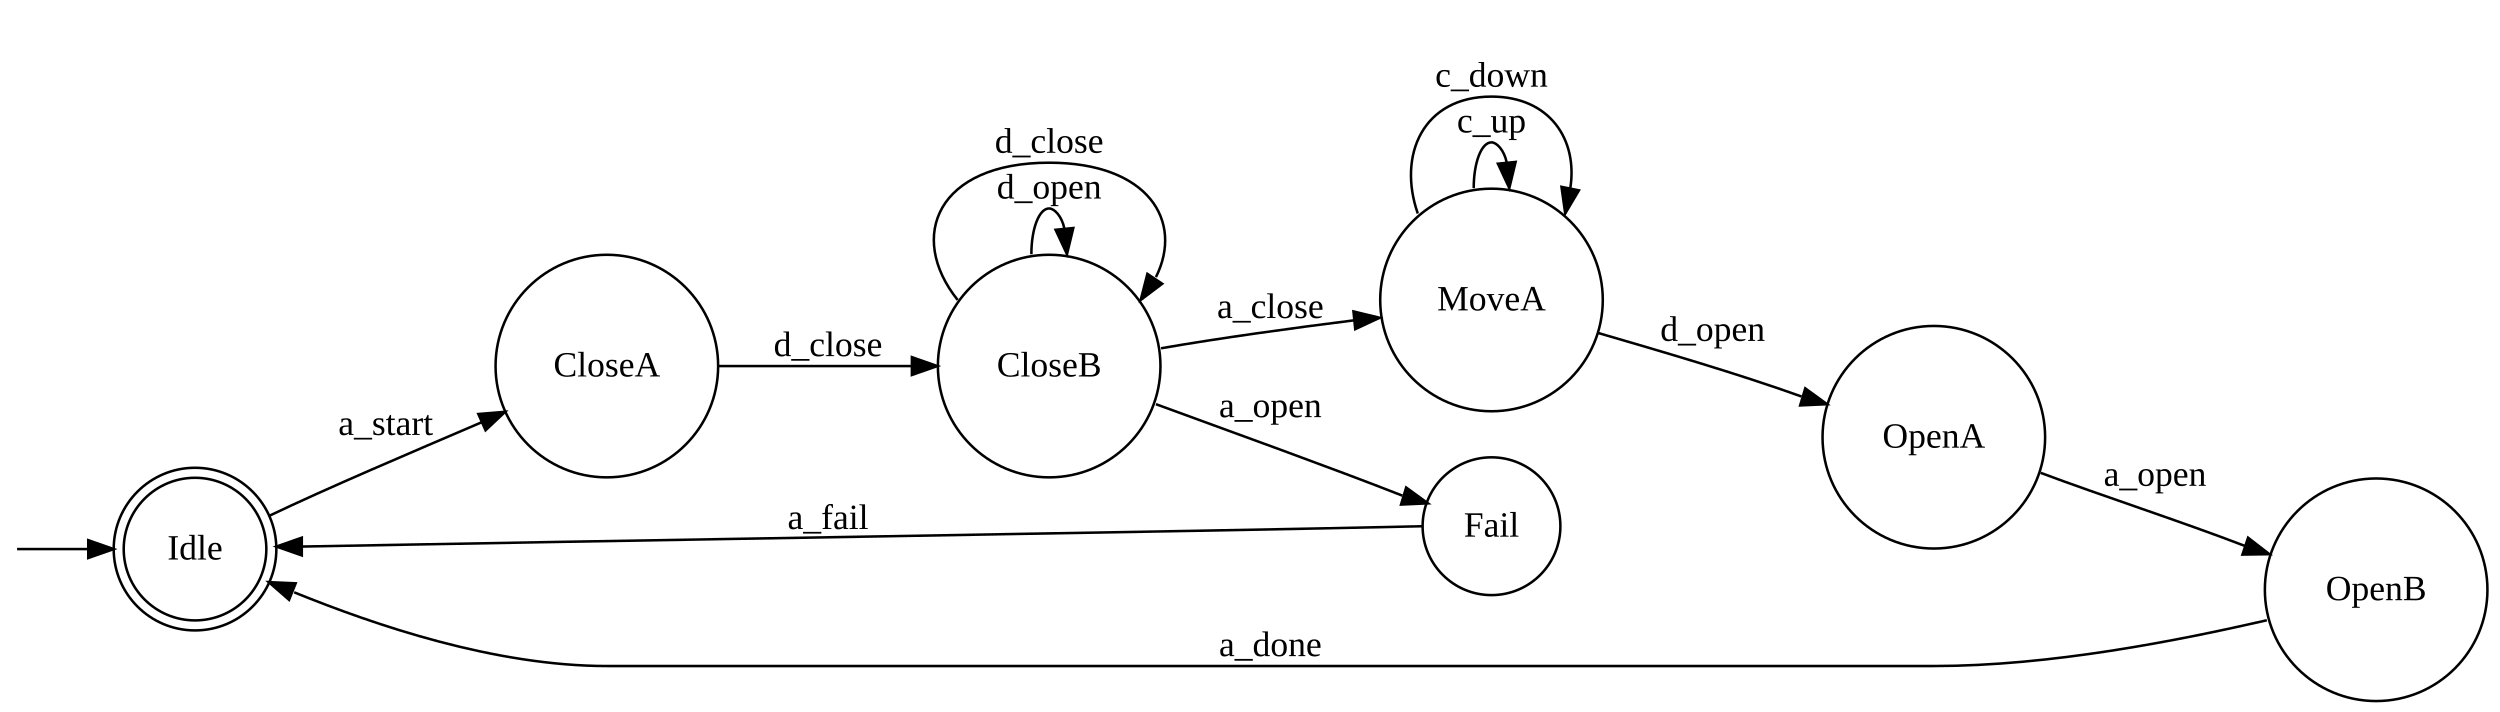
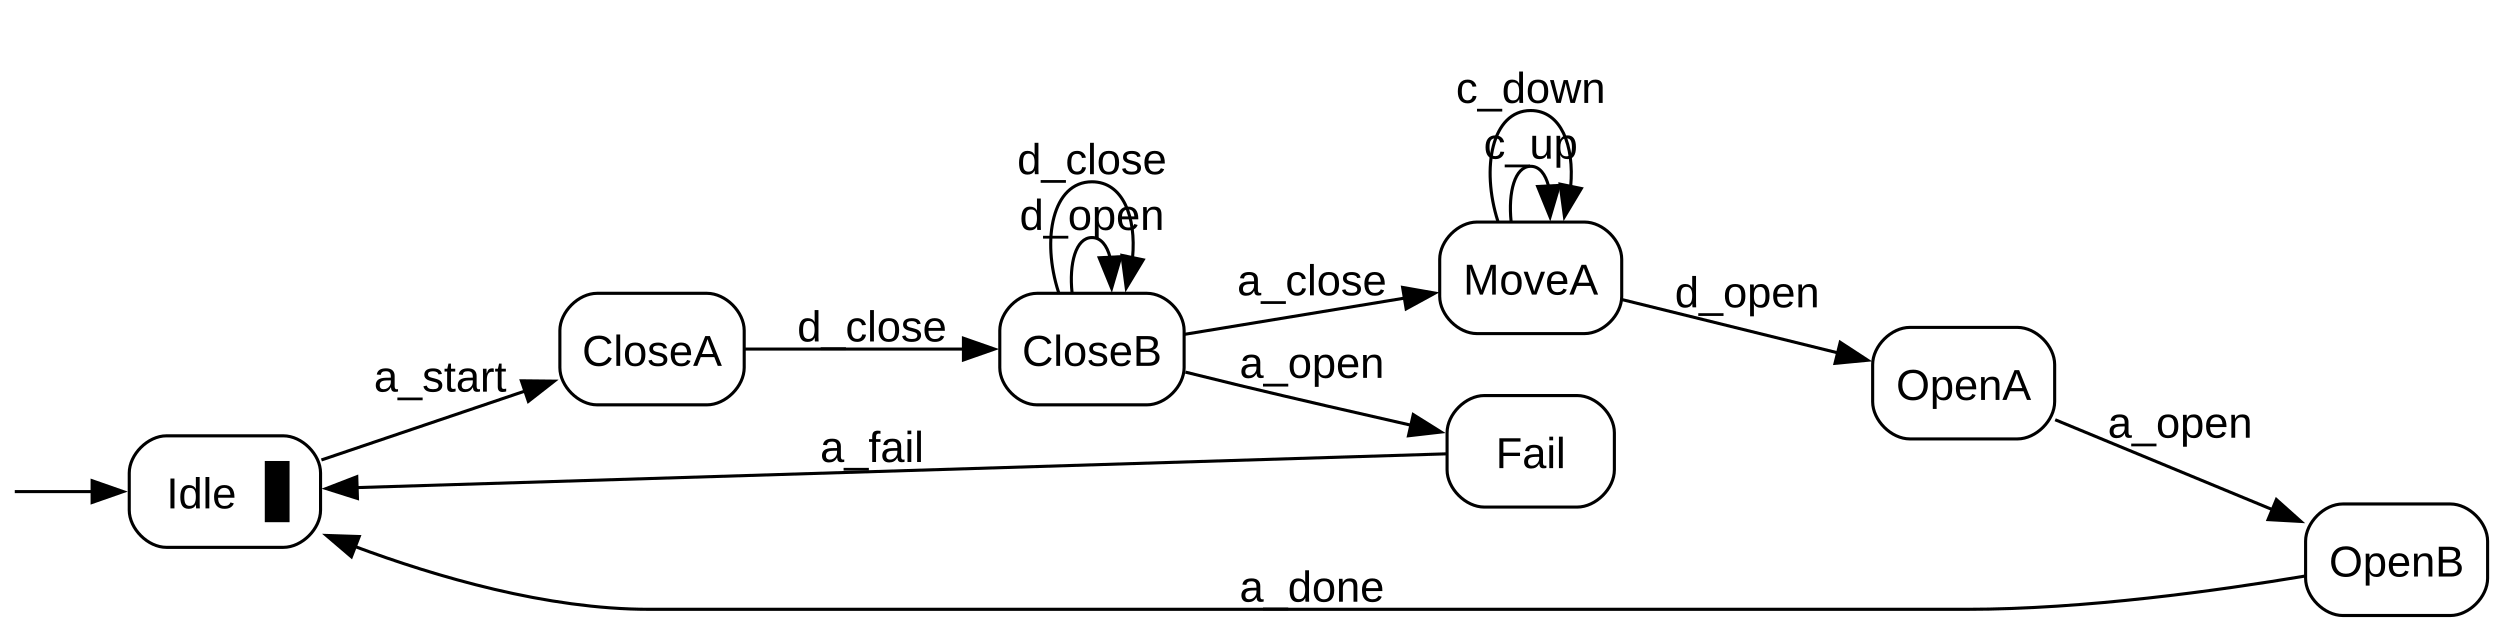
- <svg xmlns="http://www.w3.org/2000/svg" width="720pt" height="205pt" viewBox="0.00 0.00 720.00 205.30">
-   <g id="graph0" class="graph" transform="scale(0.733198 0.733198) rotate(0) translate(4 276)">
-     <polygon style="fill:none;stroke:none;" points="-4,4 -4,-276 978,-276 978,4 -4,4" />
-     <g id="node1" class="node" />
+ <svg xmlns="http://www.w3.org/2000/svg" width="720pt" height="181pt" viewBox="0.00 0.00 720.00 180.68">
+   <g id="graph0" class="graph" transform="scale(0.892226 0.892226) rotate(0) translate(4 198.5)">
+     <g id="node1" class="node">
+ </g>
+     <g id="node2" class="node">
+       <path fill="none" stroke="black" d="M87.47,-58C87.47,-58 49.72,-58 49.72,-58 43.72,-58 37.72,-52 37.72,-46 37.72,-46 37.72,-34 37.72,-34 37.72,-28 43.72,-22 49.72,-22 49.72,-22 87.47,-22 87.47,-22 93.47,-22 99.47,-28 99.47,-34 99.47,-34 99.47,-46 99.47,-46 99.47,-52 93.47,-58 87.47,-58" />
+       <text text-anchor="start" x="49.72" y="-34.58" font-family="Arial" font-size="14.00">Idle</text>
+       <polygon fill="black" stroke="none" points="81.47,-30.12 81.47,-49.88 89.47,-49.88 89.47,-30.12 81.47,-30.12" />
+     </g>
+     <g id="edge1" class="edge">
+       <path fill="none" stroke="black" d="M0.77,-40C1.6,-40 12.92,-40 26.02,-40" />
+       <polygon fill="black" stroke="black" points="25.74,-43.5 35.74,-40 25.74,-36.5 25.74,-43.5" />
+     </g>
    <g id="node3" class="node">
-       <ellipse style="fill:none;stroke:black;" cx="72" cy="-60" rx="28.052" ry="28.052" />
-       <ellipse style="fill:none;stroke:black;" cx="72" cy="-60" rx="31.99" ry="31.99" />
-       <text text-anchor="middle" x="72" y="-55.9" style="font-family:Times New Roman;font-size:14.00;">Idle</text>
+       <path fill="none" stroke="black" d="M224.22,-104C224.22,-104 188.72,-104 188.72,-104 182.72,-104 176.72,-98 176.72,-92 176.72,-92 176.72,-80 176.72,-80 176.72,-74 182.72,-68 188.72,-68 188.72,-68 224.22,-68 224.22,-68 230.22,-68 236.22,-74 236.22,-80 236.22,-80 236.22,-92 236.22,-92 236.22,-98 230.22,-104 224.22,-104" />
+       <text text-anchor="middle" x="206.47" y="-80.58" font-family="Arial" font-size="14.00">CloseA</text>
    </g>
    <g id="edge2" class="edge">
-       <path style="fill:none;stroke:black;" d="M2,-60C5,-60 17,-60 30,-60" />
-       <polygon style="fill:black;stroke:black;" points="30,-63.5 40,-60 30,-56.5 30,-63.5" />
+       <path fill="none" stroke="black" d="M99.75,-50.21C119.1,-56.76 144.45,-65.34 165.47,-72.46" />
+       <polygon fill="black" stroke="black" points="164.3,-75.76 174.9,-75.65 166.55,-69.13 164.3,-75.76" />
+       <text text-anchor="middle" x="138.1" y="-72.26" font-family="Arial" font-size="14.00">a_start</text>
    </g>
    <g id="node4" class="node">
-       <ellipse style="fill:none;stroke:black;" cx="234" cy="-132" rx="43.778" ry="43.778" />
-       <text text-anchor="middle" x="234" y="-127.9" style="font-family:Times New Roman;font-size:14.00;">CloseA</text>
+       <path fill="none" stroke="black" d="M366.22,-104C366.22,-104 330.72,-104 330.72,-104 324.72,-104 318.72,-98 318.72,-92 318.72,-92 318.72,-80 318.72,-80 318.72,-74 324.72,-68 330.72,-68 330.72,-68 366.22,-68 366.22,-68 372.22,-68 378.22,-74 378.22,-80 378.22,-80 378.22,-92 378.22,-92 378.22,-98 372.22,-104 366.22,-104" />
+       <text text-anchor="middle" x="348.47" y="-80.58" font-family="Arial" font-size="14.00">CloseB</text>
+     </g>
+     <g id="edge3" class="edge">
+       <path fill="none" stroke="black" d="M236.48,-86C256.94,-86 284.61,-86 307.21,-86" />
+       <polygon fill="black" stroke="black" points="306.99,-89.5 316.99,-86 306.99,-82.5 306.99,-89.5" />
+       <text text-anchor="middle" x="277.47" y="-88.45" font-family="Arial" font-size="14.00">d_close</text>
+     </g>
+     <g id="edge6" class="edge">
+       <path fill="none" stroke="black" d="M342.05,-104.15C341.06,-113.54 343.2,-122 348.47,-122 351.35,-122 353.3,-119.47 354.31,-115.64" />
+       <polygon fill="black" stroke="black" points="357.8,-115.83 354.82,-105.66 350.81,-115.47 357.8,-115.83" />
+       <text text-anchor="middle" x="348.47" y="-124.45" font-family="Arial" font-size="14.00">d_open</text>
+     </g>
+     <g id="edge7" class="edge">
+       <path fill="none" stroke="black" d="M337.71,-104.26C332.12,-121.4 335.71,-140 348.47,-140 358.44,-140 362.81,-128.65 361.58,-115.51" />
+       <polygon fill="black" stroke="black" points="365.01,-114.81 359.54,-105.74 358.16,-116.24 365.01,-114.81" />
+       <text text-anchor="middle" x="348.47" y="-142.45" font-family="Arial" font-size="14.00">d_close</text>
+     </g>
+     <g id="node5" class="node">
+       <path fill="none" stroke="black" d="M505.1,-71C505.1,-71 475.1,-71 475.1,-71 469.1,-71 463.1,-65 463.1,-59 463.1,-59 463.1,-47 463.1,-47 463.1,-41 469.1,-35 475.1,-35 475.1,-35 505.1,-35 505.1,-35 511.1,-35 517.1,-41 517.1,-47 517.1,-47 517.1,-59 517.1,-59 517.1,-65 511.1,-71 505.1,-71" />
+       <text text-anchor="middle" x="490.1" y="-47.58" font-family="Arial" font-size="14.00">Fail</text>
+     </g>
+     <g id="edge5" class="edge">
+       <path fill="none" stroke="black" d="M378.62,-78.57C384.45,-77.12 390.52,-75.62 396.22,-74.25 414.38,-69.89 434.6,-65.24 451.52,-61.41" />
+       <polygon fill="black" stroke="black" points="452.18,-64.85 461.16,-59.23 450.64,-58.02 452.18,-64.85" />
+       <text text-anchor="middle" x="419.47" y="-76.7" font-family="Arial" font-size="14.00">a_open</text>
+     </g>
+     <g id="node6" class="node">
+       <path fill="none" stroke="black" d="M507.47,-127C507.47,-127 472.72,-127 472.72,-127 466.72,-127 460.72,-121 460.72,-115 460.72,-115 460.72,-103 460.72,-103 460.72,-97 466.72,-91 472.72,-91 472.72,-91 507.47,-91 507.47,-91 513.47,-91 519.47,-97 519.47,-103 519.47,-103 519.47,-115 519.47,-115 519.47,-121 513.47,-127 507.47,-127" />
+       <text text-anchor="middle" x="490.1" y="-103.58" font-family="Arial" font-size="14.00">MoveA</text>
    </g>
    <g id="edge4" class="edge">
-       <path style="fill:none;stroke:black;" d="M101,-73C124,-84 157,-98 185,-110" />
-       <polygon style="fill:black;stroke:black;" points="183.44,-113.137 194,-114 186.283,-106.74 183.44,-113.137" />
-       <text text-anchor="middle" x="147" y="-104.9" style="font-family:Times New Roman;font-size:14.00;">a_start</text>
+       <path fill="none" stroke="black" d="M378.4,-90.77C398.94,-94.15 426.78,-98.73 449.39,-102.46" />
+       <polygon fill="black" stroke="black" points="448.75,-105.9 459.19,-104.07 449.89,-98.99 448.75,-105.9" />
+       <text text-anchor="middle" x="419.47" y="-103.35" font-family="Arial" font-size="14.00">a_close</text>
    </g>
-     <g id="node5" class="node">
-       <ellipse style="fill:none;stroke:black;" cx="408" cy="-132" rx="43.778" ry="43.778" />
-       <text text-anchor="middle" x="408" y="-127.9" style="font-family:Times New Roman;font-size:14.00;">CloseB</text>
+     <g id="edge8" class="edge">
+       <path fill="none" stroke="black" d="M462.75,-52.18C391.93,-49.99 197,-43.95 111.13,-41.29" />
+       <polygon fill="black" stroke="black" points="111.38,-37.79 101.28,-40.98 111.16,-44.79 111.38,-37.79" />
+       <text text-anchor="middle" x="277.47" y="-49.55" font-family="Arial" font-size="14.00">a_fail</text>
    </g>
-     <g id="edge6" class="edge">
-       <path style="fill:none;stroke:black;" d="M278,-132C301,-132 330,-132 354,-132" />
-       <polygon style="fill:black;stroke:black;" points="354,-135.5 364,-132 354,-128.5 354,-135.5" />
-       <text text-anchor="middle" x="321" y="-135.9" style="font-family:Times New Roman;font-size:14.00;">d_close</text>
+     <g id="edge10" class="edge">
+       <path fill="none" stroke="black" d="M483.77,-127.15C482.8,-136.54 484.91,-145 490.1,-145 492.93,-145 494.85,-142.47 495.84,-138.64" />
+       <polygon fill="black" stroke="black" points="499.34,-138.83 496.34,-128.66 492.34,-138.48 499.34,-138.83" />
+       <text text-anchor="middle" x="490.1" y="-147.45" font-family="Arial" font-size="14.00">c_up</text>
+     </g>
+     <g id="edge11" class="edge">
+       <path fill="none" stroke="black" d="M479.5,-127.26C474.01,-144.4 477.54,-163 490.1,-163 499.9,-163 504.21,-151.65 503,-138.51" />
+       <polygon fill="black" stroke="black" points="506.43,-137.83 500.99,-128.74 499.58,-139.24 506.43,-137.83" />
+       <text text-anchor="middle" x="490.1" y="-165.45" font-family="Arial" font-size="14.00">c_down</text>
+     </g>
+     <g id="node7" class="node">
+       <path fill="none" stroke="black" d="M647.22,-93C647.22,-93 612.47,-93 612.47,-93 606.47,-93 600.47,-87 600.47,-81 600.47,-81 600.47,-69 600.47,-69 600.47,-63 606.47,-57 612.47,-57 612.47,-57 647.22,-57 647.22,-57 653.22,-57 659.22,-63 659.22,-69 659.22,-69 659.22,-81 659.22,-81 659.22,-87 653.22,-93 647.22,-93" />
+       <text text-anchor="middle" x="629.85" y="-69.58" font-family="Arial" font-size="14.00">OpenA</text>
+     </g>
+     <g id="edge9" class="edge">
+       <path fill="none" stroke="black" d="M519.64,-101.96C539.77,-96.99 567,-90.26 589.23,-84.78" />
+       <polygon fill="black" stroke="black" points="590,-88.19 598.87,-82.4 588.32,-81.4 590,-88.19" />
+       <text text-anchor="middle" x="559.97" y="-99.48" font-family="Arial" font-size="14.00">d_open</text>
+     </g>
+     <g id="node8" class="node">
+       <path fill="none" stroke="black" d="M786.97,-36C786.97,-36 752.22,-36 752.22,-36 746.22,-36 740.22,-30 740.22,-24 740.22,-24 740.22,-12 740.22,-12 740.22,-6 746.22,0 752.22,0 752.22,0 786.97,0 786.97,0 792.97,0 798.97,-6 798.97,-12 798.97,-12 798.97,-24 798.97,-24 798.97,-30 792.97,-36 786.97,-36" />
+       <text text-anchor="middle" x="769.6" y="-12.57" font-family="Arial" font-size="14.00">OpenB</text>
    </g>
    <g id="edge12" class="edge">
-       <path style="fill:none;stroke:black;" d="M401,-176C401,-186 404,-194 408,-194 410,-194 413,-191 414,-186" />
-       <polygon style="fill:black;stroke:black;" points="417.488,-186.299 415,-176 410.522,-185.602 417.488,-186.299" />
-       <text text-anchor="middle" x="408" y="-197.9" style="font-family:Times New Roman;font-size:14.00;">d_open</text>
+       <path fill="none" stroke="black" d="M659.39,-63.19C679.7,-54.78 707.25,-43.38 729.59,-34.14" />
+       <polygon fill="black" stroke="black" points="730.79,-37.43 738.69,-30.37 728.11,-30.96 730.79,-37.43" />
+       <text text-anchor="middle" x="699.72" y="-57.39" font-family="Arial" font-size="14.00">a_open</text>
    </g>
-     <g id="edge14" class="edge">
-       <path style="fill:none;stroke:black;" d="M372,-158C352,-183 364,-212 408,-212 447,-212 461,-189 450,-167" />
-       <polygon style="fill:black;stroke:black;" points="452.459,-164.379 444,-158 446.635,-168.262 452.459,-164.379" />
-       <text text-anchor="middle" x="408" y="-215.9" style="font-family:Times New Roman;font-size:14.00;">d_close</text>
-     </g>
-     <g id="node6" class="node">
-       <ellipse style="fill:none;stroke:black;" cx="582" cy="-69" rx="27.1" ry="27.1" />
-       <text text-anchor="middle" x="582" y="-64.9" style="font-family:Times New Roman;font-size:14.00;">Fail</text>
-     </g>
-     <g id="edge10" class="edge">
-       <path style="fill:none;stroke:black;" d="M450,-117C480,-106 519,-92 547,-81" />
-       <polygon style="fill:black;stroke:black;" points="548.427,-84.226 557,-78 546.416,-77.521 548.427,-84.226" />
-       <text text-anchor="middle" x="495" y="-111.9" style="font-family:Times New Roman;font-size:14.00;">a_open</text>
-     </g>
-     <g id="node7" class="node">
-       <ellipse style="fill:none;stroke:black;" cx="582" cy="-158" rx="43.778" ry="43.778" />
-       <text text-anchor="middle" x="582" y="-153.9" style="font-family:Times New Roman;font-size:14.00;">MoveA</text>
-     </g>
-     <g id="edge8" class="edge">
-       <path style="fill:none;stroke:black;" d="M452,-139C475,-143 504,-147 528,-150" />
-       <polygon style="fill:black;stroke:black;" points="527.701,-153.488 538,-151 528.398,-146.522 527.701,-153.488" />
-       <text text-anchor="middle" x="495" y="-150.9" style="font-family:Times New Roman;font-size:14.00;">a_close</text>
-     </g>
-     <g id="edge16" class="edge">
-       <path style="fill:none;stroke:black;" d="M555,-69C471,-67 216,-63 114,-61" />
-       <polygon style="fill:black;stroke:black;" points="114,-57.5 104,-61 114,-64.5 114,-57.5" />
-       <text text-anchor="middle" x="321" y="-67.9" style="font-family:Times New Roman;font-size:14.00;">a_fail</text>
-     </g>
-     <g id="edge22" class="edge">
-       <path style="fill:none;stroke:black;" d="M553,-192C545,-215 555,-238 582,-238 605,-238 616,-221 613,-202" />
-       <polygon style="fill:black;stroke:black;" points="616.393,-201.119 611,-192 609.529,-202.492 616.393,-201.119" />
-       <text text-anchor="middle" x="582" y="-241.9" style="font-family:Times New Roman;font-size:14.00;">c_down</text>
-     </g>
-     <g id="edge20" class="edge">
-       <path style="fill:none;stroke:black;" d="M575,-202C575,-212 578,-220 582,-220 584,-220 587,-217 588,-212" />
-       <polygon style="fill:black;stroke:black;" points="591.488,-212.299 589,-202 584.522,-211.602 591.488,-212.299" />
-       <text text-anchor="middle" x="582" y="-223.9" style="font-family:Times New Roman;font-size:14.00;">c_up</text>
-     </g>
-     <g id="node8" class="node">
-       <ellipse style="fill:none;stroke:black;" cx="756" cy="-104" rx="43.778" ry="43.778" />
-       <text text-anchor="middle" x="756" y="-99.9" style="font-family:Times New Roman;font-size:14.00;">OpenA</text>
-     </g>
-     <g id="edge18" class="edge">
-       <path style="fill:none;stroke:black;" d="M624,-145C648,-138 679,-129 704,-120" />
-       <polygon style="fill:black;stroke:black;" points="705.427,-123.226 714,-117 703.416,-116.521 705.427,-123.226" />
-       <text text-anchor="middle" x="669" y="-141.9" style="font-family:Times New Roman;font-size:14.00;">d_open</text>
-     </g>
-     <g id="node9" class="node">
-       <ellipse style="fill:none;stroke:black;" cx="930" cy="-44" rx="43.778" ry="43.778" />
-       <text text-anchor="middle" x="930" y="-39.9" style="font-family:Times New Roman;font-size:14.00;">OpenB</text>
-     </g>
-     <g id="edge24" class="edge">
-       <path style="fill:none;stroke:black;" d="M798,-90C822,-81 853,-71 879,-61" />
-       <polygon style="fill:black;stroke:black;" points="879.62,-64.483 888,-58 877.406,-57.842 879.62,-64.483" />
-       <text text-anchor="middle" x="843" y="-84.9" style="font-family:Times New Roman;font-size:14.00;">a_open</text>
-     </g>
-     <g id="edge26" class="edge">
-       <path style="fill:none;stroke:black;" d="M887,-32C852,-24 802,-14 756,-14 234,-14 234,-14 234,-14 190,-14 143,-30 111,-43" />
-       <polygon style="fill:black;stroke:black;" points="108.985,-40.036 101,-47 111.585,-46.536 108.985,-40.036" />
-       <text text-anchor="middle" x="495" y="-17.9" style="font-family:Times New Roman;font-size:14.00;">a_done</text>
+     <g id="edge13" class="edge">
+       <path fill="none" stroke="black" d="M739.95,-12.72C712.17,-8.06 668.76,-2 630.85,-2 205.47,-2 205.47,-2 205.47,-2 172.64,-2 136.94,-12.42 110.38,-22.34" />
+       <polygon fill="black" stroke="black" points="109.42,-18.96 101.36,-25.84 111.95,-25.49 109.42,-18.96" />
+       <text text-anchor="middle" x="419.47" y="-4.45" font-family="Arial" font-size="14.00">a_done</text>
    </g>
  </g>
</svg>
